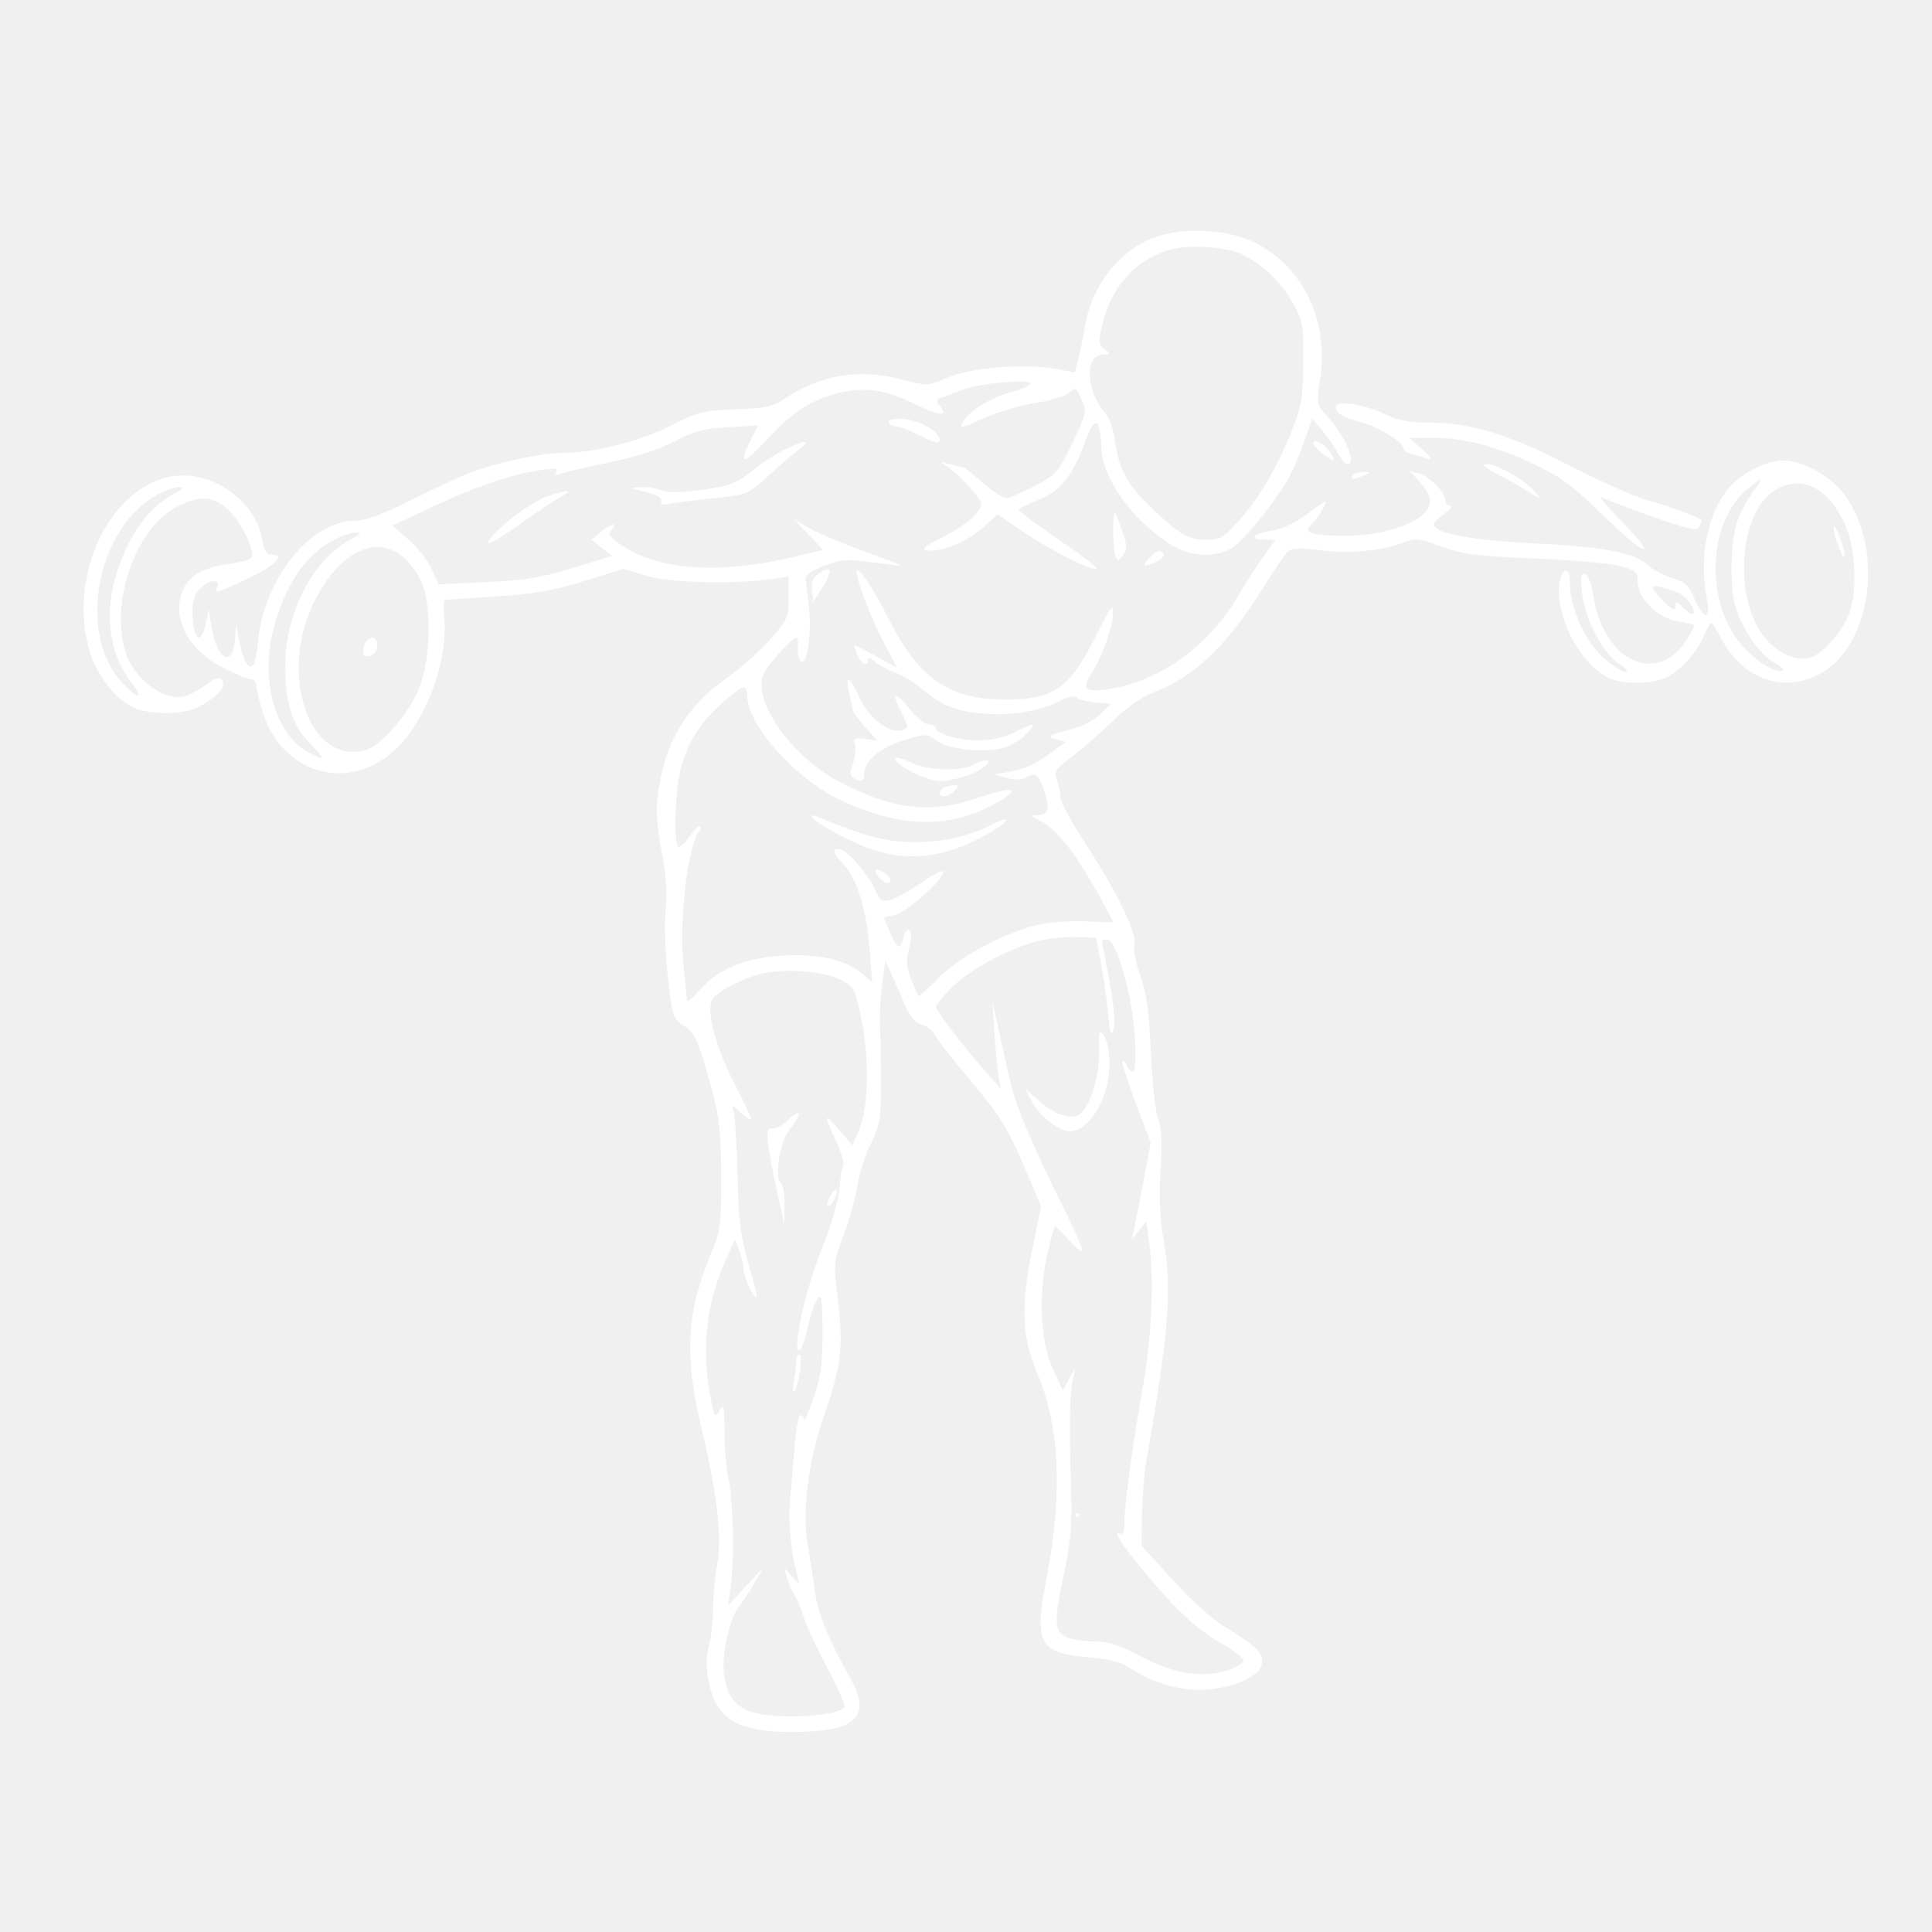
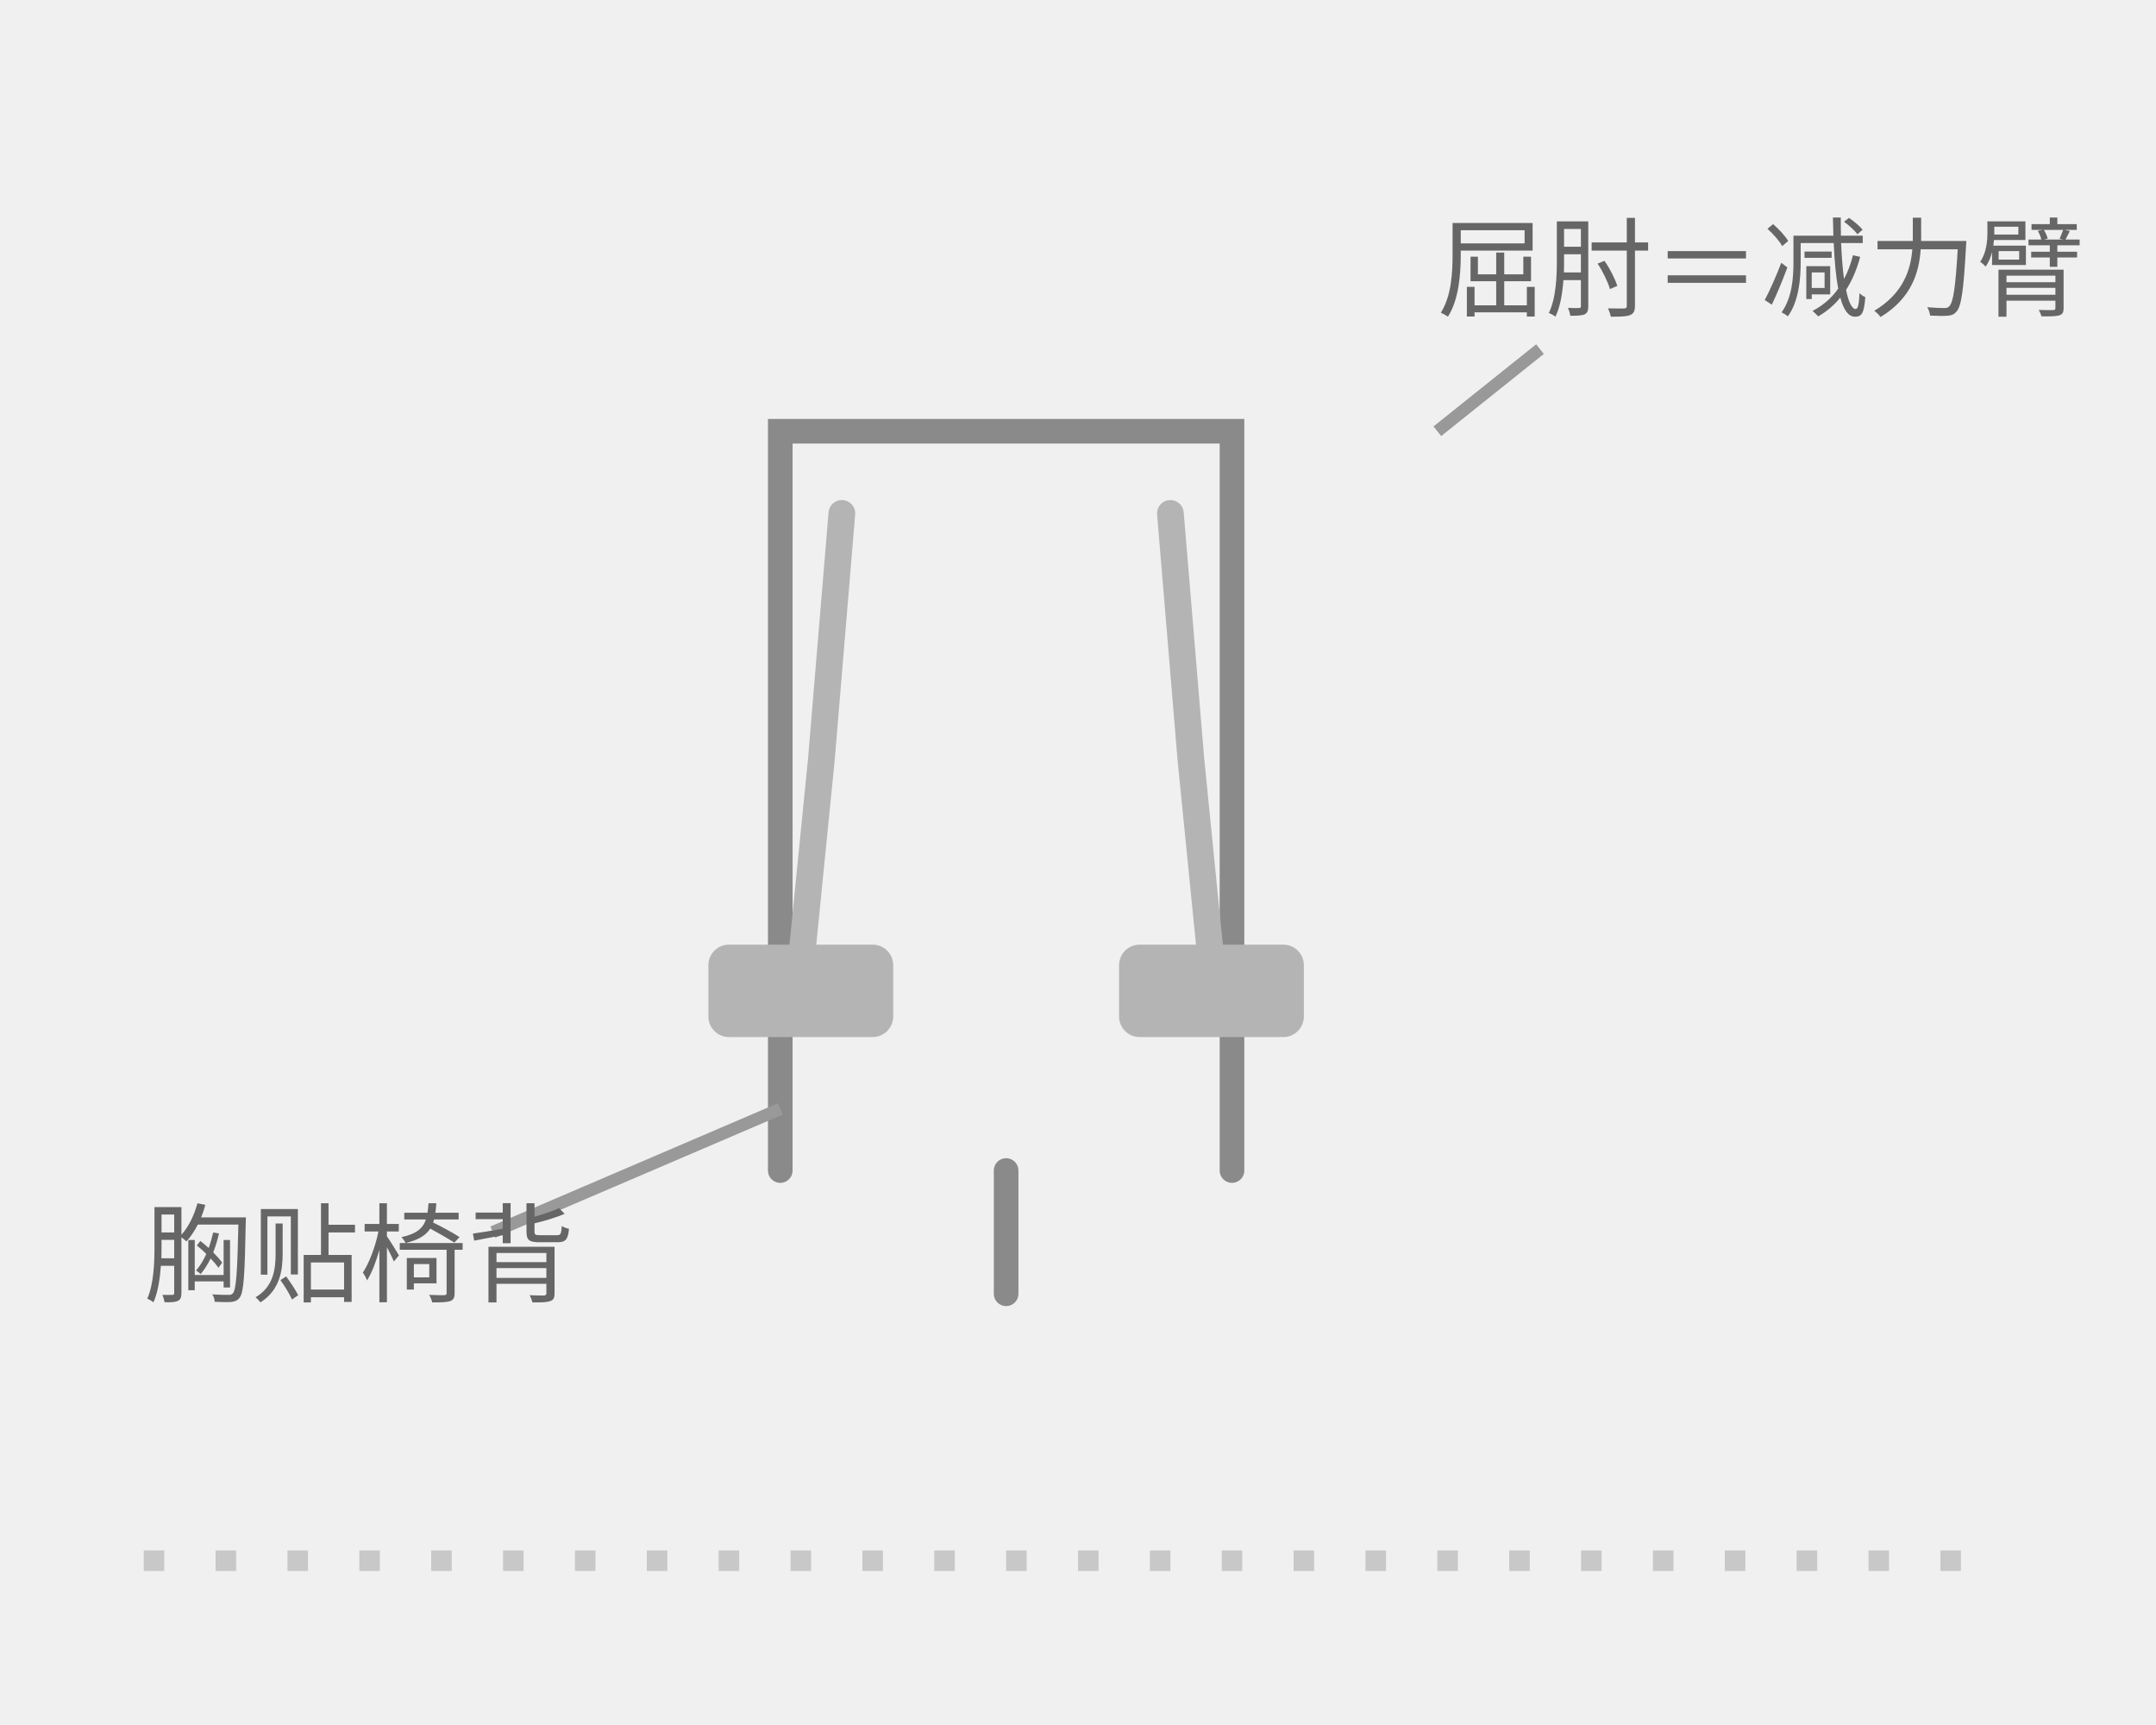
- <svg xmlns="http://www.w3.org/2000/svg" width="512" height="512" viewBox="0 0 512 512">
-   <path fill="#fff" fill-rule="evenodd" d="M306.165 62.842c-9.44 3.377-16.908 12.861-18.63 23.658-.351 2.2-1.104 5.844-1.674 8.098l-1.036 4.097-5.162-.955c-8.081-1.494-22.25-.338-28.501 2.325-5.335 2.274-5.342 2.274-12.312.466-11.228-2.912-21.273-1.25-30.884 5.11-3.25 2.151-5.16 2.566-13.047 2.837-8.515.292-9.874.637-17.329 4.402-8.229 4.156-19.999 7.119-28.275 7.12-5.321 0-17.279 2.489-24.02 5-2.863 1.066-10.168 4.427-16.234 7.469C101.39 136.317 96.859 138 94.174 138c-12.083 0-24.478 15.677-25.923 32.787-.706 8.361-3.172 7.716-4.92-1.287l-.777-4-.335 4.25c-.577 7.338-4.799 4.966-6.128-3.442l-.76-4.808-.777 3.75C53.26 171.498 51 169.379 51 161.918c0-2.585.681-4.599 2-5.918 2.38-2.38 5.488-2.715 4.638-.5-.749 1.952-1.088 2.04 7.605-1.977 7.43-3.433 10.658-6.523 6.814-6.523-1.419 0-2.049-.995-2.565-4.048C67.963 133.904 58.257 126 48.673 126c-17.697 0-31.082 24.654-25.052 46.146 1.871 6.669 7.13 13.434 12.036 15.484 4.385 1.832 13.133 1.727 16.843-.203 4.963-2.581 7.645-5.547 6.387-7.064-.879-1.058-1.696-.856-4.238 1.047-1.732 1.297-4.169 2.668-5.415 3.046-5.649 1.717-14.077-4.629-16.174-12.179-3.802-13.693 3.333-32.9 14.171-38.147 6.015-2.912 9.05-2.7 13.169.917 3.466 3.042 7.334 10.957 6.229 12.744-.321.52-2.915 1.255-5.763 1.632-7.019.931-10.751 3.057-12.432 7.081-3.031 7.254 1.431 15.774 10.737 20.504 3.239 1.645 6.55 2.992 7.359 2.992.808 0 1.47.848 1.47 1.885s.733 4.155 1.629 6.929c5.616 17.39 24.624 21.61 36.772 8.163 7.18-7.946 12.193-22.392 11.358-32.727-.233-2.887-.162-5.274.159-5.303.32-.029 6.432-.433 13.582-.896 10.208-.663 15.23-1.541 23.384-4.088l10.384-3.244 5.616 1.781c5.969 1.892 22.814 2.417 32.932 1.025l5.184-.713v5.584c0 5.311-.251 5.864-5.157 11.343-2.836 3.169-8.107 7.805-11.714 10.303-8.481 5.873-14.397 14.445-16.573 24.01-1.945 8.554-1.952 12.725-.038 22.61 1.005 5.188 1.299 10.127.869 14.608-.359 3.742-.084 11.675.614 17.735 1.213 10.537 1.381 11.04 4.285 12.879 2.45 1.551 3.466 3.404 5.355 9.765 4.03 13.569 4.436 16.317 4.479 30.343.039 12.383-.193 14.243-2.447 19.597-6.731 15.993-7.424 27.246-2.856 46.411 4.227 17.735 5.582 29.388 4.254 36.575-.589 3.186-1.071 8.403-1.071 11.594s-.509 7.721-1.132 10.067c-.853 3.216-.837 5.668.064 9.979 1.97 9.419 7.765 12.774 22.068 12.774 16.761 0 21.142-3.968 15.462-14.004-5.803-10.256-8.706-17.355-9.503-23.243a421 421 0 0 0-1.917-12.448c-1.536-8.898.196-22.305 4.471-34.61 4.462-12.841 5.028-17.637 3.541-30.008-1.207-10.038-1.188-10.271 1.452-17.176 1.472-3.85 3.11-9.7 3.641-13s2.177-8.475 3.659-11.5c2.437-4.975 2.691-6.55 2.664-16.5-.016-6.05-.144-12.8-.284-15s.127-6.925.591-10.5l.844-6.5 1.781 4c.979 2.2 2.606 5.896 3.616 8.213 1.234 2.83 2.64 4.414 4.284 4.827 1.346.337 2.923 1.592 3.505 2.787s4.293 5.998 8.246 10.673c9.136 10.803 10.861 13.551 15.808 25.173l4.046 9.507-2.324 11.41c-3.113 15.279-2.803 23.152 1.291 32.774 5.929 13.932 6.8 31.996 2.59 53.727-3.534 18.244-2.262 20.582 11.786 21.66 4.168.32 7.802 1.226 9.5 2.367 8.719 5.86 18.473 7.622 27.563 4.979 6.837-1.987 9.589-5.142 7.497-8.592-.72-1.189-4.251-3.89-7.846-6.002-4.347-2.555-9.37-6.943-15-13.106l-8.464-9.264.125-8.257c.069-4.541.623-11.096 1.231-14.566 5.964-34.034 6.815-45.363 4.419-58.81-.89-4.997-1.128-11.004-.713-18 .444-7.477.259-11.364-.644-13.5-.697-1.65-1.562-9.525-1.923-17.5-.502-11.111-1.158-15.88-2.805-20.407-1.182-3.25-1.891-6.938-1.574-8.197.759-3.027-4.584-14.068-13.028-26.919-3.606-5.487-6.563-10.96-6.572-12.162s-.436-3.29-.949-4.64c-.841-2.211-.424-2.839 4.19-6.315 2.817-2.123 7.668-6.36 10.78-9.416 3.511-3.448 7.516-6.255 10.56-7.4 10.863-4.088 19.976-12.821 29.352-28.131 2.724-4.448 5.605-8.628 6.403-9.29 1.071-.889 3.386-.963 8.855-.284 7.763.964 16.489.107 22.06-2.166 2.762-1.127 3.911-.992 9.684 1.145 5.61 2.077 9.129 2.531 24.549 3.169 9.9.409 20.137 1.308 22.75 1.997 4.285 1.131 4.75 1.537 4.75 4.149 0 4.482 5.467 9.852 10.751 10.56 2.337.314 4.249.795 4.249 1.071s-.943 2.026-2.097 3.892c-4.028 6.518-10.921 8.093-16.568 3.786-4.193-3.198-7.12-8.833-8.09-15.576-.432-2.999-1.336-5.396-2.137-5.663-1.102-.368-1.287.581-.9 4.611.655 6.816 5.405 16.098 9.69 18.936 2.133 1.412 2.776 2.25 1.728 2.25-.919 0-3.654-1.828-6.077-4.062-4.739-4.368-8.549-13.155-8.549-19.716 0-4.669-2.405-3.698-2.812 1.136-.719 8.527 5.609 20.417 12.863 24.168 3.572 1.847 10.992 1.901 15.278.11 3.738-1.562 8.347-6.639 10.336-11.386.749-1.787 1.572-3.25 1.828-3.25.257 0 1.336 1.688 2.399 3.75 5.581 10.829 15.931 14.935 25.712 10.2 14.293-6.92 18.146-33.513 6.974-48.144-3.67-4.807-11.108-8.824-16.263-8.784-3.885.03-10.28 3.155-13.511 6.602-6.114 6.521-8.723 18.677-6.466 30.126 1.123 5.697-.803 5.664-3.255-.056-1.552-3.621-2.511-4.506-6.022-5.557-2.296-.689-5.025-2.101-6.063-3.139-3.468-3.468-11.68-5.101-29.998-5.967-16.754-.792-27-2.705-27-5.042 0-.452 1.238-1.745 2.75-2.874 1.512-1.128 2.188-2.066 1.5-2.083-.687-.018-1.25-.682-1.25-1.476 0-2.117-4.114-6.286-7-7.094l-2.5-.7 2.75 2.924c1.512 1.608 2.75 3.879 2.75 5.046 0 4.991-10.624 9.278-22.932 9.253-8.59-.018-11.087-.894-8.549-3 .887-.737 2.271-2.613 3.076-4.169 1.418-2.742 1.302-2.707-3.795 1.15-3.379 2.558-6.789 4.21-9.541 4.622-5.088.763-6.673 2.412-2.32 2.412h3.058l-3.358 4.75c-1.847 2.613-4.635 6.966-6.196 9.674-7.857 13.636-20.999 23.174-34.728 25.204-6.296.931-7.165.045-4.341-4.428 2.989-4.735 5.645-12.357 5.57-15.985-.045-2.136-.844-1.108-3.75 4.82-7.602 15.508-11.586 18.41-25.194 18.351-14.55-.063-22.633-5.725-30.484-21.352-4.235-8.429-8.418-14.564-8.483-12.441-.066 2.187 3.989 12.7 7.313 18.961l3.407 6.415-5.438-2.985c-2.991-1.641-5.626-2.984-5.855-2.984s.095 1.125.722 2.5c1.179 2.587 2.818 3.37 2.818 1.345 0-.694.724-.5 1.815.488.998.903 3.361 2.169 5.25 2.813s4.904 2.441 6.698 3.993 4.651 3.541 6.347 4.418c7.373 3.813 22.204 3.566 30.003-.499 2.725-1.42 4.48-1.811 5.252-1.17.638.53 2.955 1.109 5.148 1.287l3.987.325-2.897 2.751c-1.594 1.513-4.744 3.223-7 3.799-6.721 1.718-7.41 2.144-4.64 2.874l2.464.649-3.464 2.588c-4.628 3.458-6.715 4.432-11.463 5.346l-4 .77 3.258.892c2.151.589 3.972.51 5.358-.231 2.493-1.335 3.251-.662 4.834 4.292 1.379 4.316.81 5.769-2.259 5.772-1.764.001-1.513.342 1.289 1.75 4.038 2.029 8.951 8.245 14.846 18.785 2.295 4.105 4.174 7.591 4.174 7.746s-3.079.108-6.841-.104c-3.763-.213-9.348.134-12.412.77-8.68 1.802-21.077 8.285-26.817 14.026-2.764 2.764-5.192 5.025-5.395 5.025s-1.12-1.964-2.037-4.365c-1.337-3.501-1.456-5.128-.602-8.22.652-2.361.706-4.213.139-4.78-.566-.566-1.182.101-1.588 1.72-.902 3.593-1.655 3.319-3.598-1.307l-1.651-3.933 3.064-.672c3.082-.677 12.738-9.364 12.738-11.459 0-.612-2.588.69-5.75 2.892s-6.92 4.287-8.349 4.634c-2.25.546-2.785.185-3.972-2.682-1.678-4.052-7.652-10.828-9.545-10.828-2.007 0-1.713 1.047 1.127 4.012 3.557 3.712 6.136 12.039 6.932 22.381l.684 8.892-3.005-2.529c-4.158-3.499-11.812-5.132-21.077-4.497-9.76.669-17.008 3.712-21.589 9.063-2.727 3.186-3.467 3.631-3.507 2.108-.029-1.062-.404-5.08-.834-8.93-1.242-11.11 1.149-31.355 4.163-35.25.532-.687.574-1.249.094-1.247-.479.001-1.754 1.319-2.832 2.929-1.079 1.609-2.316 2.706-2.75 2.438-1.398-.864-.841-15.836.794-21.342 2.081-7.006 5.176-11.767 10.964-16.862 5.428-4.777 6.452-5.073 6.452-1.862 0 7.59 12.318 21.601 24.054 27.359 16.215 7.955 30.074 8.185 42.71.708 6.236-3.69 3.699-4.09-5.69-.896-12.75 4.337-22.695 3.108-37.131-4.586-12.154-6.478-22.35-20.876-19.751-27.889.916-2.471 7.597-10 8.873-10 .363 0 .543 1.061.401 2.359-.142 1.297.106 2.949.553 3.671 1.603 2.595 3.222-7.021 2.355-13.987-.448-3.599-.828-7.151-.844-7.893-.017-.743 2.22-2.209 4.97-3.259 4.349-1.661 5.953-1.778 12.322-.9 4.028.555 7.628.986 8 .957.373-.028-4.047-1.757-9.822-3.841s-12.3-4.837-14.5-6.116l-4-2.326 3.829 4.04 3.829 4.041-6.829 1.619c-21.318 5.056-37.109 3.912-47.428-3.436-2.381-1.695-2.749-2.408-1.82-3.527 1.711-2.061-.21-1.645-2.954.641l-2.372 1.976 2.738 2.154 2.737 2.153-10.365 3.174c-8.365 2.561-12.802 3.289-22.993 3.77l-12.629.596-1.81-4.014c-.995-2.207-3.742-5.715-6.104-7.794l-4.295-3.781 10.733-5.027c11.557-5.414 20.86-8.569 28.59-9.696 3.759-.548 4.682-.427 4.086.539-.564.913-.258 1.038 1.143.469 1.053-.427 6.864-1.787 12.914-3.022 7.18-1.465 13.18-3.396 17.277-5.559 5.154-2.722 7.696-3.397 14.206-3.774l7.93-.459-1.957 3.837c-3.484 6.836-2.088 6.848 4.152.039 6.925-7.558 12.069-10.864 19.613-12.605 6.701-1.546 12.223-.665 20.04 3.198 6.231 3.079 8.662 3.202 6.269.319-1.036-1.248-.929-1.628.607-2.172 1.025-.363 3.412-1.281 5.304-2.041 4.299-1.725 18.059-2.989 18.059-1.659 0 .527-2.181 1.517-4.846 2.2-5.418 1.389-11.573 5.182-13.131 8.093-.899 1.68-.219 1.553 5.451-1.018 3.563-1.615 9.751-3.47 13.752-4.121s8.064-1.849 9.03-2.662c1.974-1.66 1.881-1.718 3.591 2.25 1.139 2.643.899 3.643-2.646 11.03-3.683 7.676-4.23 8.301-9.939 11.344-3.323 1.771-6.739 3.22-7.591 3.22s-3.629-1.8-6.171-4-4.71-4-4.817-4-1.768-.423-3.69-.94c-2.874-.773-3.139-.728-1.493.25 3.307 1.968 9.5 8.668 9.5 10.28 0 2.226-4.537 6.036-10.886 9.143-3.886 1.901-5.032 2.852-3.739 3.101 3.539.681 10.69-2.12 14.861-5.821l4.183-3.713 6.541 4.501c7.005 4.82 18.803 10.77 19.659 9.914.286-.286-4.237-3.758-10.05-7.715S270 135.499 270 135.123s2.324-1.569 5.165-2.653c5.72-2.182 9.229-6.562 12.463-15.556 2.49-6.925 3.898-6.263 4.274 2.007.364 7.99 8.06 18.74 18.044 25.201 5.063 3.277 11.315 3.828 15.992 1.41 2.892-1.496 10.849-10.959 14.999-17.838 1.262-2.093 3.314-6.722 4.56-10.286l2.264-6.481 2.656 3.157c1.461 1.735 3.326 4.452 4.145 6.036s1.928 2.88 2.464 2.88c2.741 0-.617-7.718-5.721-13.152-2.375-2.528-2.446-2.949-1.507-9 2.444-15.756-4.231-29.895-17.259-36.558-6.849-3.503-18.795-4.159-26.374-1.448m3.057 3.565c-8.771 2.867-14.992 10.088-17.196 19.96-.955 4.277-.871 5.032.693 6.219 1.663 1.261 1.63 1.353-.494 1.382-4.876.068-4.429 9.911.704 15.504 1.052 1.145 2.177 4.422 2.585 7.528.96 7.301 3.242 11.461 9.657 17.605 7.401 7.088 9.651 8.395 14.459 8.395 3.771 0 4.642-.508 8.808-5.142 5.395-6.001 10.384-14.575 14.187-24.382 2.292-5.912 2.717-8.578 2.79-17.476.08-9.854-.098-10.83-2.886-15.864-3.026-5.463-8.696-10.747-13.942-12.994-4.535-1.942-14.513-2.321-19.365-.735m44.793 41.343c.036 1.759 1.786 2.861 6.467 4.075 4.811 1.247 11.518 5.392 11.518 7.117 0 .463 1.083 1.113 2.407 1.445s3.237.892 4.25 1.243c1.014.35.268-.754-1.657-2.456l-3.5-3.093 6.169-.04c8.205-.054 17.02 2.256 27.208 7.131 6.865 3.285 10.17 5.762 18.312 13.723 11.203 10.955 14.797 11.719 4.183.889-3.78-3.856-5.907-6.52-4.729-5.92 1.179.601 7.226 2.905 13.437 5.121 8.629 3.078 11.482 3.732 12.092 2.772.438-.691.804-1.486.813-1.765.02-.667-8.086-3.698-14.858-5.556-2.955-.811-11.955-4.852-20-8.979-16.347-8.387-26.379-11.452-37.537-11.466-5.497-.007-8.214-.562-12.09-2.469-4.703-2.313-12.518-3.423-12.485-1.772M235.5 112c.34.55 1.281 1 2.092 1s3.71 1.133 6.441 2.517c4.032 2.043 4.967 2.228 4.967.985 0-2.3-5.989-5.494-10.309-5.498-2.286-.003-3.562.396-3.191.996m-27 6.876c-2.2 1.007-6.25 3.614-9 5.793-4.389 3.477-6.009 4.104-13.249 5.122-5.512.775-9.101.836-10.816.184-1.411-.536-3.998-.922-5.75-.856-2.887.107-2.756.224 1.406 1.25 2.993.737 4.438 1.581 4.152 2.425-.306.901.272 1.135 1.909.77 1.291-.288 6.558-.965 11.703-1.505 9.105-.955 9.479-1.096 14-5.286 2.555-2.368 6.22-5.531 8.145-7.028 4.06-3.158 3.172-3.467-2.5-.869M348 117.59c0 .789 4.29 4.335 5.297 4.377.438.018-.012-1.078-1-2.436-1.619-2.223-4.297-3.434-4.297-1.941m49.163 8.233c2.952 1.553 6.71 3.682 8.352 4.733 2.927 1.872 2.956 1.872 1.485.006-2.329-2.955-10.125-7.562-12.797-7.562-1.842 0-1.148.662 2.96 2.823M358.5 126c-.731 1.183.248 1.183 3 0 1.928-.829 1.921-.862-.191-.93-1.205-.038-2.469.38-2.809.93m104.161 3.993c-10.321 9.062-10.764 30.246-.861 41.208 3.797 4.203 8.588 7.173 10.518 6.521.65-.22-.306-1.172-2.125-2.116-3.785-1.964-8.735-9.198-10.327-15.091-1.561-5.774-1.259-17.287.587-22.446.873-2.438 2.725-5.925 4.118-7.75 3.138-4.115 2.525-4.22-1.91-.326m7.726-.087c-9.797 5.973-11.168 29.44-2.31 39.528 3.606 4.108 8.566 6.032 12.091 4.692 3.379-1.284 8.348-7.171 9.953-11.79 2.125-6.113 1.622-16.946-1.071-23.093-4.387-10.017-11.617-13.634-18.663-9.337m-428.52 1.102c-16.142 8.529-21.6 36.952-9.568 49.821 4.059 4.342 6.188 4.66 2.777.415-5.876-7.311-7.548-17.916-4.466-28.312 3.147-10.614 8.562-18.385 15.29-21.941 2.591-1.369 3.039-1.903 1.6-1.903-1.1 0-3.635.864-5.633 1.92m104.143.173c-3.765 1.079-11.028 6.054-14.934 10.228-3.897 4.164-.951 3.005 7.17-2.822 4.149-2.977 8.829-6.109 10.399-6.96 3.246-1.759 2.427-1.897-2.635-.446M295 140.918c0 2.705.281 5.651.624 6.545.554 1.443.778 1.408 1.978-.305 1.147-1.638 1.114-2.636-.218-6.545-.865-2.537-1.755-4.613-1.978-4.613s-.406 2.213-.406 4.918m191.778 2.65c.816 2.478 1.694 4.293 1.952 4.035.609-.609-1.638-7.428-2.655-8.057-.429-.265-.112 1.545.703 4.022m-396.812-1.237c-7.998 3.689-13.358 10.723-16.895 22.173-4.535 14.683-.61 30.063 8.931 34.997 4.345 2.247 4.364 1.879.132-2.482-4.852-5-6.676-11.042-6.498-21.519.232-13.587 7.542-27.373 17.231-32.492 2.545-1.345 3.034-1.909 1.633-1.883-1.1.021-3.14.563-4.534 1.206m3.016 5.052c-3.754 2.57-6.616 6.076-9.483 11.617-9.897 19.131-1.745 43.798 13.164 39.83 4.344-1.156 11.727-9.645 14.463-16.628 3.229-8.244 3.306-22.958.152-28.857-4.496-8.408-11.424-10.665-18.296-5.962M304.5 148c-2.07 2.287-1.642 2.478 1.922.854 1.383-.631 2.278-1.531 1.988-2-.831-1.344-1.955-1.015-3.91 1.146m-87.895 4.299c-1.191.871-1.66 2.273-1.422 4.25l.354 2.951 2.228-3.5c3.197-5.023 2.722-6.539-1.16-3.701M438 155.746c0 .484 1.35 2.173 3 3.754 2.345 2.247 3 2.506 3 1.187 0-1.456.285-1.402 2.083.396 1.146 1.146 2.308 1.86 2.581 1.586.939-.939-1.785-4.765-3.975-5.583-4.833-1.808-6.689-2.179-6.689-1.34M96.476 171.075c-.791 2.493-.108 3.382 1.981 2.58 1.945-.746 2.038-4.655.11-4.655-.788 0-1.729.934-2.091 2.075m128.605 12.675c.479 2.063.882 4.072.895 4.465.013.394 1.479 2.373 3.257 4.398l3.234 3.682-3.208-.47c-2.862-.42-3.151-.243-2.678 1.641.291 1.162.038 3.407-.564 4.99-.843 2.216-.798 3.066.194 3.696 2.037 1.292 2.789.997 2.789-1.096 0-3.39 4.216-6.939 10.538-8.87 5.906-1.804 6.095-1.803 8.597.066 3.216 2.4 13.276 3.427 18.072 1.845 1.924-.635 4.544-2.267 5.82-3.626 2.833-3.016 2.129-3.101-3.19-.388-2.57 1.311-6.067 2.101-9.436 2.132-5.394.048-11.401-1.71-11.401-3.336 0-.484-.825-.879-1.833-.879s-3.303-1.83-5.1-4.066c-3.966-4.936-4.93-4.547-2.165.873 1.825 3.577 1.871 4.066.437 4.616-3.283 1.26-8.708-2.649-11.339-8.169-2.934-6.158-4.144-6.781-2.919-1.504m12.14 17.514c.536 1.749 8.707 5.737 11.741 5.73 3.492-.007 9.146-1.735 11.465-3.504 2.767-2.11 1.391-2.797-2.028-1.014-4.019 2.096-12.038 1.871-17.228-.484-2.842-1.29-4.198-1.54-3.95-.728m13.029 7.398c-.687.278-1.25.917-1.25 1.421 0 1.451 2.631 1.067 4-.583 1.004-1.21.98-1.485-.128-1.421-.754.043-1.934.306-2.622.583M215 216.26c0 1.134 8.747 6.111 14.63 8.325 10.847 4.083 21.138 2.843 32.712-3.939 5.071-2.972 5.869-4.833 1.001-2.334-6.489 3.33-13.051 4.847-20.89 4.832-7.634-.016-12.94-1.386-25.703-6.638-.963-.396-1.75-.507-1.75-.246m17 14.505c0 1.063 2.148 3.235 3.2 3.235 1.552 0 .775-1.943-1.2-3-1.1-.589-2-.695-2-.235m42.608 18.735c-7.964 2.223-17.655 7.494-22.283 12.123-2.379 2.378-4.32 4.674-4.314 5.101.013 1.026 7.376 10.705 12.831 16.869l4.343 4.907-.559-3.5c-.308-1.925-.797-7.1-1.087-11.5l-.529-8 1.976 9c1.086 4.95 2.461 11.025 3.055 13.5 1.335 5.565 6.241 16.988 13.639 31.757 3.102 6.192 5.402 11.494 5.113 11.784-.29.289-1.923-1.064-3.629-3.007-1.707-1.944-3.296-3.534-3.533-3.534s-1.193 3.429-2.126 7.62c-2.419 10.875-1.777 23.135 1.591 30.38l2.557 5.5 1.646-3 1.647-3-.723 3.5c-.787 3.808-.893 12.401-.364 29.5.26 8.398-.156 13.329-1.759 20.847-2.839 13.311-2.769 16.027.447 17.492 1.401.639 4.738 1.161 7.415 1.161 3.734 0 6.583.909 12.229 3.9 8.715 4.618 16.076 5.861 22.809 3.854 2.483-.741 4.5-1.954 4.5-2.708 0-.752-2.803-2.904-6.229-4.784-3.854-2.115-8.767-6.152-12.889-10.59-9.683-10.427-17.061-20.446-13.382-18.172.601.372 1-.932 1-3.267 0-4.709 2.305-21.447 5.117-37.151 2.14-11.951 2.733-27.542 1.408-37.002l-.76-5.421-1.908 2.421-1.908 2.42.548-2.5c.301-1.375 1.423-7.146 2.492-12.824l1.945-10.325-3.976-10.584c-2.186-5.821-3.757-10.802-3.49-11.068.267-.267.769.254 1.115 1.158.347.904 1.094 1.643 1.66 1.643.67 0 .845-3.234.503-9.25-.606-10.648-4.881-25.75-7.29-25.75-.801 0-1.456.113-1.456.252s.871 4.825 1.936 10.414c1.218 6.388 1.648 11.216 1.159 12.998-.632 2.306-.914 1.434-1.511-4.664-.404-4.125-1.28-10.2-1.946-13.5l-1.212-6-5.463-.182c-3.005-.101-7.664.431-10.355 1.182m-72.874 8.538c-4.779 1.19-10.963 4.328-12.736 6.464-2.105 2.537.328 12.354 5.589 22.552 2.427 4.705 4.413 8.946 4.413 9.424 0 .479-1.181-.22-2.624-1.554-2.573-2.377-2.611-2.381-1.951-.231.371 1.207.84 8.857 1.044 17 .305 12.209.814 16.293 2.898 23.276 1.39 4.658 2.36 8.638 2.154 8.843-.65.65-3.521-5.626-3.521-7.697 0-1.092-.506-3.252-1.124-4.8l-1.124-2.815-2.423 5.402c-5.096 11.36-6.467 23.193-4.145 35.791 1.104 5.994 1.269 6.269 2.464 4.115 1.13-2.035 1.288-1.363 1.341 5.692.033 4.4.481 9.823.996 12.052 1.282 5.547 1.681 20.665.738 27.948l-.776 6 4.633-5 4.634-5-2.269 4c-1.248 2.2-3.019 4.9-3.936 6-2.764 3.314-4.926 13.335-4.062 18.825.902 5.738 3.355 8.494 8.652 9.722 7.026 1.63 20.973.714 23.211-1.524.359-.359-1.649-5.011-4.463-10.338s-5.685-11.485-6.382-13.685-1.828-4.9-2.512-6c-.685-1.1-1.545-3.125-1.912-4.5l-.666-2.5 2.155 2.5c1.286 1.491 1.945 1.834 1.633.851-1.894-5.974-2.852-14.772-2.298-21.117.347-3.979.921-10.722 1.276-14.984s1.03-7.75 1.502-7.75c.471 0 .89.563.931 1.25s1.166-1.875 2.5-5.695c1.989-5.693 2.42-8.847 2.394-17.5-.027-9.01-.227-10.298-1.364-8.799-.733.966-1.906 4.453-2.605 7.75-1.449 6.825-3.403 8.189-2.501 1.744 1.021-7.286 3.274-15.212 7.083-24.909 2.018-5.137 3.777-11.423 3.908-13.967.132-2.544.556-5.137.942-5.763.387-.626-.452-3.661-1.864-6.745-3.345-7.307-3.246-7.63.88-2.856l3.447 3.989 1.754-4c2.527-5.759 2.806-19.007.622-29.499-1.732-8.318-1.856-8.542-5.77-10.468-4.526-2.227-14.84-2.969-20.766-1.494M291.239 279c.096 7.034-2.807 15.513-5.69 16.62-2.542.975-6.279-.444-10.176-3.865l-3.663-3.217 1.625 3.143c1.766 3.415 5.639 6.859 8.867 7.883 5.459 1.733 11.798-7.707 11.798-17.569 0-3.284-.591-6.418-1.425-7.554-1.284-1.749-1.417-1.298-1.336 4.559m-82.664 18.059c-1.059 1.068-2.738 1.941-3.731 1.941-1.575 0-1.726.608-1.186 4.75.341 2.613 1.419 8.35 2.396 12.75l1.777 8 .085-5.191c.046-2.855-.421-5.503-1.039-5.885-1.64-1.013-.305-10.345 1.917-13.401 2.807-3.861 3.399-5.028 2.515-4.964-.445.033-1.675.933-2.734 2M220 317c-.639 1.194-.937 2.396-.662 2.671s1.023-.477 1.662-1.671.937-2.396.662-2.671-1.023.477-1.662 1.671m-9 43.875c0 1.031-.29 3.394-.644 5.25s-.283 3.042.157 2.635c1.15-1.063 2.333-9.76 1.328-9.76-.462 0-.841.844-.841 1.875m74 40.625c0 .275.225.5.5.5s.5-.225.5-.5-.225-.5-.5-.5-.5.225-.5.5" />
+ <svg xmlns="http://www.w3.org/2000/svg" viewBox="0 0 210 168">
+   <style>
+   @page { size: A3 portrait; margin: 11mm; }
+ 
+   * { box-sizing: border-box; margin: 0; padding: 0; }
+   html { background: #eee; }
+ 
+   body {
+     width: 275mm;
+     margin: 0 auto;
+     background: #fff;
+     color: #000;
+     font-family: "PingFang SC", "Hiragino Sans GB", "Hiragino Sans", "Microsoft YaHei", sans-serif;
+     -webkit-print-color-adjust: exact;
+     print-color-adjust: exact;
+   }
+ 
+   .howto {
+     width: 275mm; margin: 14px auto; padding: 14px 18px;
+     border: 2px solid #000; background: #fffbe6;
+     font-size: 13px; line-height: 1.75;
+   }
+   .howto b { font-size: 14px; }
+   .howto ol { margin: 6px 0 0 20px; }
+ 
+   @media print {
+     html { background: #fff; }
+     .howto { display: none; }
+     body { margin: 0; }
+   }
+ 
+   .sheet { break-after: page; page-break-after: always; }
+   .sheet:last-of-type { break-after: auto; page-break-after: auto; }
+ 
+   /* ---- header ---- */
+   .head {
+     height: 18mm;
+     display: flex; align-items: flex-end; justify-content: space-between;
+     border-bottom: 0.8mm solid #000; padding-bottom: 2mm;
+   }
+   .head h1 { font-size: 15pt; font-weight: 700; }
+   .head h1 span { font-size: 9.5pt; font-weight: 400; color: #444; margin-left: 3mm; }
+   .key { font-size: 7.5pt; color: #333; display: flex; gap: 4mm; align-items: center; }
+   .key i { display: inline-block; width: 6mm; height: 1mm; vertical-align: 0.6mm; margin-right: 1mm; }
+   .key i.k1 { background: #b4b4b4; }
+   .key i.k2 { background: #000; }
+   .key i.k3 { background: #000; height: 2.4mm; width: 3.5mm; vertical-align: -0.1mm; }
+ 
+   /* ---- figure grid ---- */
+   .grid {
+     margin-top: 5mm;
+     display: grid;
+     grid-template-columns: repeat(3, 1fr);
+     gap: 5mm;
+   }
+ 
+   .card {
+     border: 0.3mm solid #000;
+     padding: 2mm 2.5mm 2.5mm;
+     display: flex; flex-direction: column; gap: 1.2mm;
+   }
+   .card h3 {
+     font-size: 9.5pt; font-weight: 700;
+     display: flex; align-items: baseline; gap: 1.5mm;
+   }
+   .card h3 b { font-size: 7.5pt; font-weight: 700; }
+   .card h3 em { font-style: normal; font-size: 6.5pt; font-weight: 400; color: #555; }
+ 
+   .card .meta {
+     display: flex; align-items: baseline; gap: 2mm;
+     font-size: 7pt; color: #111;
+     padding-bottom: 1mm;
+     border-bottom: 0.25mm solid #bbb;
+   }
+   .card .meta .s { font-weight: 700; }
+   .card .meta .r { margin-left: auto; color: #333; white-space: nowrap; }
+   .card .meta .r b { font-weight: 700; }
+ 
+   .card svg { width: 100%; height: auto; display: block; }
+   .card p { font-size: 7.5pt; line-height: 1.5; color: #111; }
+   .card p strong { font-weight: 700; }
+ 
+   /* ---- svg primitives, tuned for B&amp;W print ---- */
+   .gh, .ac { fill: none; stroke-linecap: round; stroke-linejoin: round; }
+   .gh      { stroke: #b4b4b4; stroke-width: 2.6; }
+   .ac      { stroke: #000;    stroke-width: 3.1; }
+   .gh-h    { fill: #b4b4b4; }
+   .ac-h    { fill: #000; }
+   .load    { fill: #000; }
+   .load-gh { fill: #b4b4b4; }
+   .gnd     { fill: none; stroke: #c8c8c8; stroke-width: 2; stroke-dasharray: 2 5; }
+   .rig     { fill: none; stroke: #8a8a8a; stroke-width: 2.4; stroke-linecap: round; }
+   .bar     { fill: none; stroke: #555;    stroke-width: 4.5; stroke-linecap: round; }
+   .pth     { fill: none; stroke: #000; stroke-width: 2; stroke-dasharray: 4 4; }
+   .arwh    { fill: #000; }
+   .ldr     { fill: none; stroke: #999; stroke-width: 1.2; }
+   .lbl     { fill: #000; font-size: 11px; font-weight: 700;
+              font-family: "PingFang SC", "Hiragino Sans GB", sans-serif; }
+   .lbl2    { fill: #666; font-size: 10.5px; font-weight: 500;
+              font-family: "PingFang SC", "Hiragino Sans GB", sans-serif; }
+ 
+   /* ---- reference block ---- */
+   .ref { margin-top: 6mm; }
+   .ref h2 {
+     font-size: 10pt; font-weight: 700;
+     border-bottom: 0.5mm solid #000; padding-bottom: 1.5mm; margin-bottom: 3mm;
+   }
+   .cols { display: grid; grid-template-columns: repeat(3, 1fr); gap: 5mm; }
+   .box { border: 0.3mm solid #000; padding: 2.5mm 3mm; }
+   .box h4 { font-size: 8.5pt; font-weight: 700; margin-bottom: 1.5mm; }
+   .box p, .box li { font-size: 7.5pt; line-height: 1.6; color: #111; }
+   .box ol { margin-left: 4mm; }
+   .box .mono { font-family: "SF Mono", Menlo, monospace; font-size: 7pt; line-height: 1.8; display: block; margin-top: 1mm; }
+ 
+   /* ---- schedule ---- */
+   table.cal { width: 100%; border-collapse: collapse; margin-top: 3mm; }
+   table.cal th, table.cal td { border: 0.25mm solid #000; text-align: center; font-size: 7.5pt; }
+   table.cal th { height: 6mm; font-weight: 700; background: #eee; }
+   table.cal td { height: 11mm; }
+   table.cal td.wk { font-weight: 700; width: 14mm; background: #eee; }
+   table.cal td.tr { background: #ddd; }
+   table.cal td b { display: block; font-size: 11pt; font-weight: 700; }
+   table.cal td em { font-style: normal; font-size: 7pt; }
+   table.cal td.rs b { font-weight: 400; color: #777; }
+ 
+   .foot {
+     margin-top: 4mm; border-top: 0.3mm solid #000; padding-top: 2mm;
+     font-size: 7.5pt; color: #444; line-height: 1.55;
+   }
+ 
+ .ac,.ac-h,.load,.pth,.lbl{visibility:hidden}</style>
+   <defs>
+     <marker id="arw" viewBox="0 0 10 10" refX="8.5" refY="5" markerWidth="4.6" markerHeight="4.6" orient="auto-start-reverse">
+       <path class="arwh" d="M0.5 1 L9 5 L0.5 9 Z" />
+     </marker>
+   </defs>
+   <line class="gnd" x1="14" y1="152" x2="196" y2="152" />
+   <polyline class="rig" points="76,114 76,42 120,42 120,114" />
+   <line class="rig" x1="98" y1="114" x2="98" y2="126" />
+   <circle class="ac-h" cx="98" cy="32" r="8" />
+   <polyline class="ac" points="98,44 98,98" />
+   <polyline class="ac" points="82,50 114,50" />
+   <polyline class="ac" points="88,98 108,98" />
+   <polyline class="ac" points="88,98 86,126 86,152" />
+   <polyline class="ac" points="108,98 110,126 110,152" />
+   <polyline class="gh" points="82,50 80,74 78,94" />
+   <polyline class="gh" points="114,50 116,74 118,94" />
+   <rect class="load-gh" x="69" y="92" width="18" height="9" rx="2" />
+   <rect class="load-gh" x="109" y="92" width="18" height="9" rx="2" />
+   <polyline class="ac" points="82,50 58,44 46,60" />
+   <polyline class="ac" points="114,50 138,44 150,60" />
+   <rect class="load" x="37" y="58" width="18" height="9" rx="2" />
+   <rect class="load" x="141" y="58" width="18" height="9" rx="2" />
+   <path class="pth" d="M128 88 Q 154 78 156 68" marker-end="url(#arw)" />
+   <text class="lbl" x="106" y="104">肘领先展开</text>
+   <path class="ldr" d="M150 34 L140 42" />
+   <text class="lbl2" x="140" y="30">屈肘＝减力臂</text>
+   <path class="ldr" d="M48 120 L76 108" />
+   <text class="lbl2" x="14" y="126">胸贴椅背</text>
</svg>
